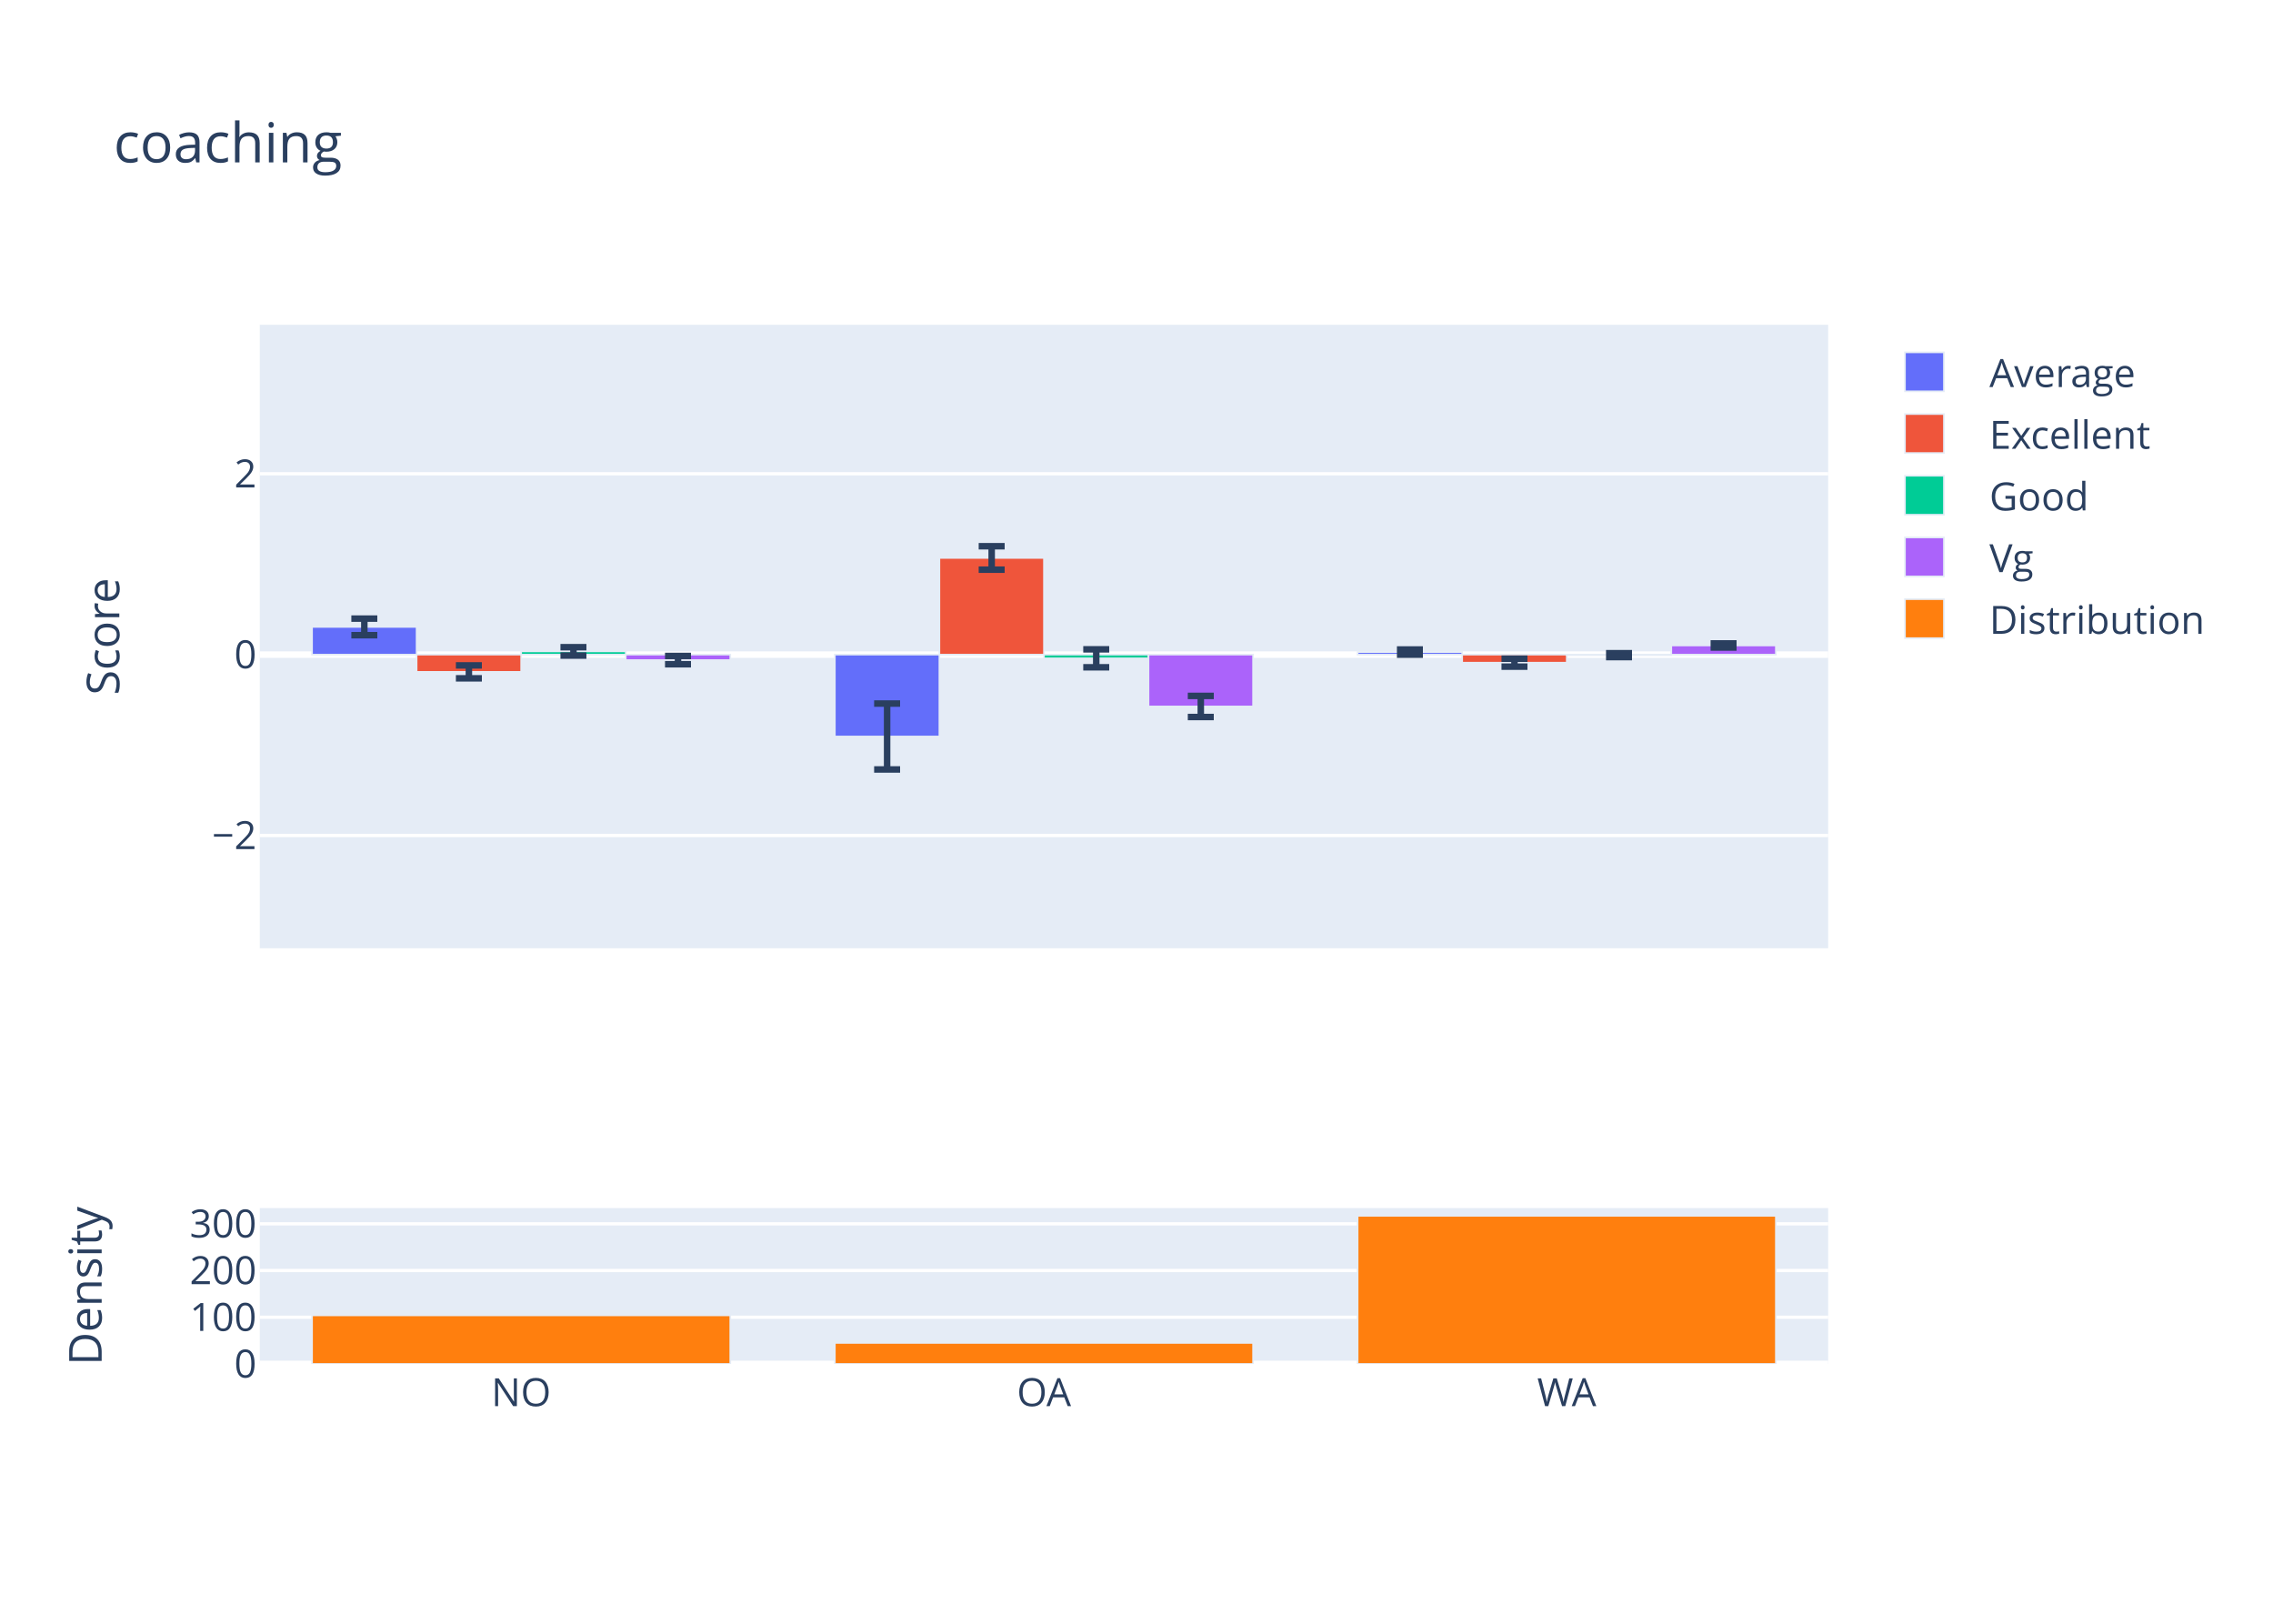
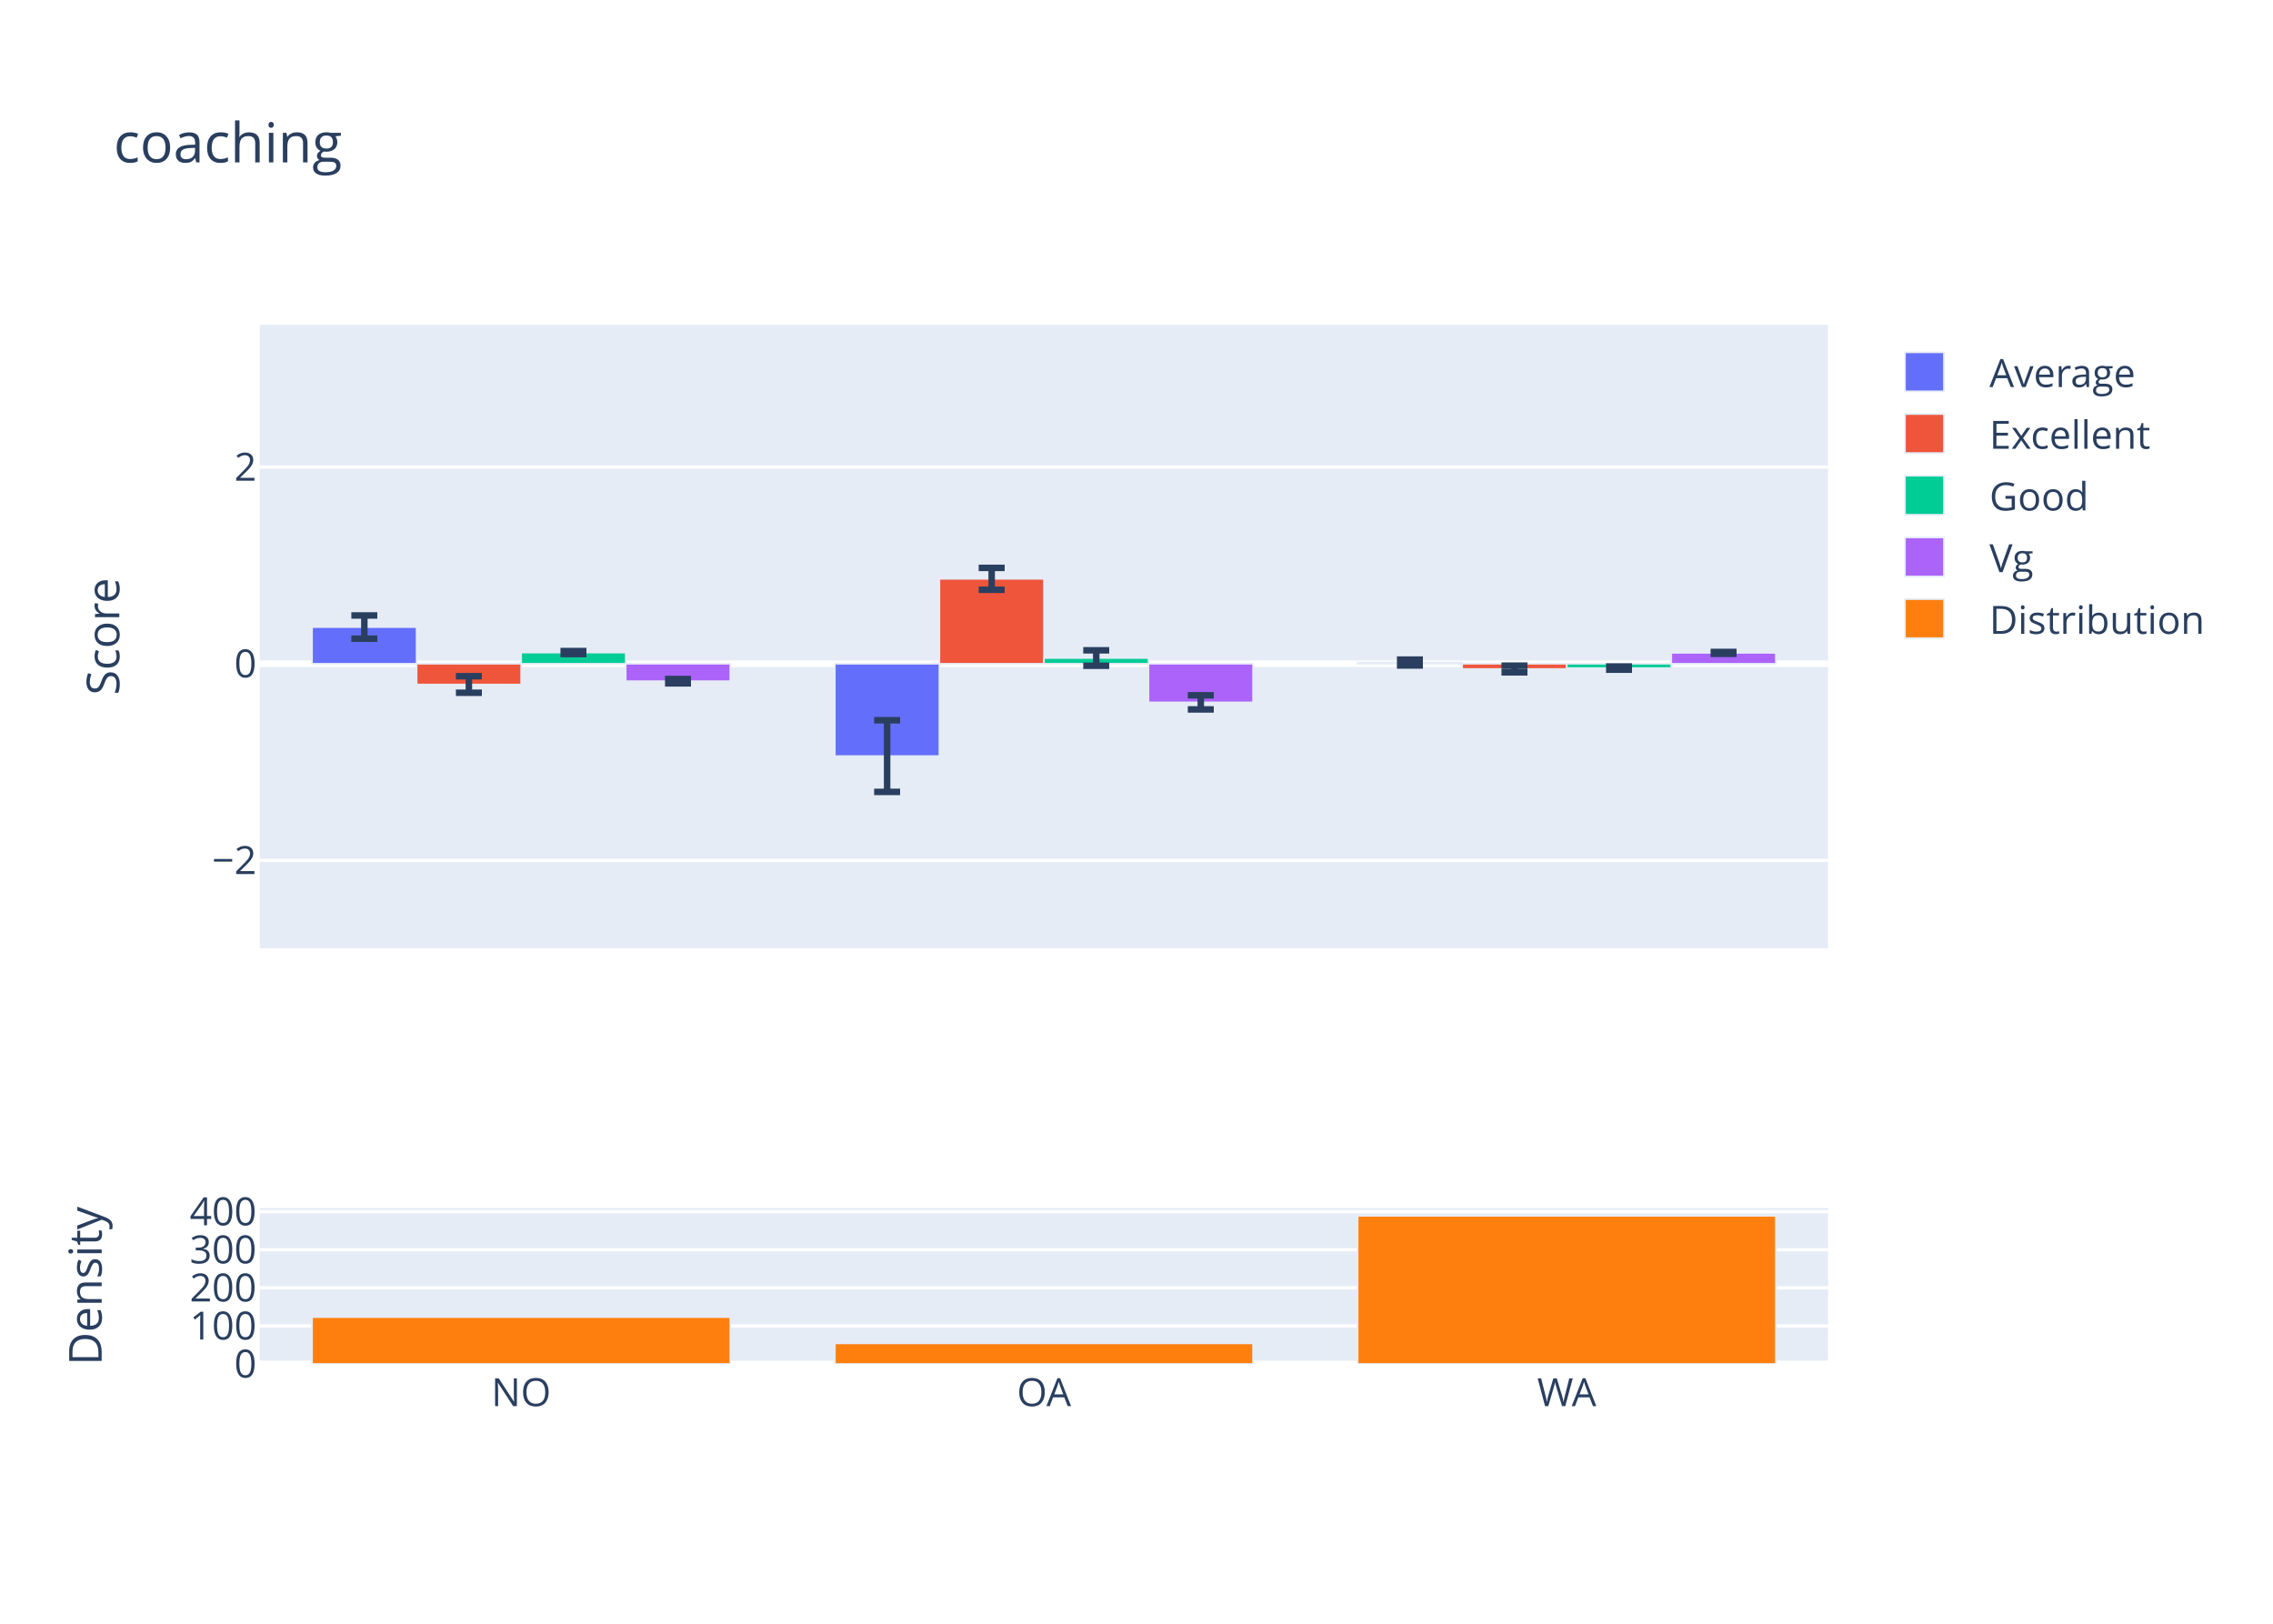
<svg xmlns="http://www.w3.org/2000/svg" class="main-svg" width="700" height="500" style="" viewBox="0 0 700 500">
  <rect x="0" y="0" width="700" height="500" style="fill: rgb(255, 255, 255); fill-opacity: 1;" />
-   <defs id="defs-94c88d">
+   <defs id="defs-54e472">
    <g class="clips">
-       <clipPath id="clip94c88dxyplot" class="plotclip">
+       <clipPath id="clip54e472xyplot" class="plotclip">
        <rect width="483" height="192" />
      </clipPath>
-       <clipPath id="clip94c88dx2y2plot" class="plotclip">
+       <clipPath id="clip54e472x2y2plot" class="plotclip">
        <rect width="483" height="48" />
      </clipPath>
-       <clipPath class="axesclip" id="clip94c88dx">
+       <clipPath class="axesclip" id="clip54e472x">
        <rect x="80" y="0" width="483" height="500" />
      </clipPath>
-       <clipPath class="axesclip" id="clip94c88dy">
+       <clipPath class="axesclip" id="clip54e472y">
        <rect x="0" y="100" width="700" height="192" />
      </clipPath>
-       <clipPath class="axesclip" id="clip94c88dxy">
+       <clipPath class="axesclip" id="clip54e472xy">
        <rect x="80" y="100" width="483" height="192" />
      </clipPath>
-       <clipPath class="axesclip" id="clip94c88dy2">
+       <clipPath class="axesclip" id="clip54e472y2">
        <rect x="0" y="372" width="700" height="48" />
      </clipPath>
-       <clipPath class="axesclip" id="clip94c88dxy2">
+       <clipPath class="axesclip" id="clip54e472xy2">
        <rect x="80" y="372" width="483" height="48" />
      </clipPath>
-       <clipPath class="axesclip" id="clip94c88dx2">
+       <clipPath class="axesclip" id="clip54e472x2">
        <rect x="80" y="0" width="483" height="500" />
      </clipPath>
-       <clipPath class="axesclip" id="clip94c88dx2y">
+       <clipPath class="axesclip" id="clip54e472x2y">
        <rect x="80" y="100" width="483" height="192" />
      </clipPath>
-       <clipPath class="axesclip" id="clip94c88dx2y2">
+       <clipPath class="axesclip" id="clip54e472x2y2">
        <rect x="80" y="372" width="483" height="48" />
      </clipPath>
    </g>
    <g class="gradients" />
    <g class="patterns" />
  </defs>
  <g class="bglayer">
    <rect class="bg" x="80" y="100" width="483" height="192" style="fill: rgb(229, 236, 246); fill-opacity: 1; stroke-width: 0;" />
    <rect class="bg" x="80" y="372" width="483" height="48" style="fill: rgb(229, 236, 246); fill-opacity: 1; stroke-width: 0;" />
  </g>
  <g class="layer-below">
    <g class="imagelayer" />
    <g class="shapelayer" />
  </g>
  <g class="cartesianlayer">
    <g class="subplot xy">
      <g class="layer-subplot">
        <g class="shapelayer" />
        <g class="imagelayer" />
      </g>
      <g class="gridlayer">
        <g class="x" />
        <g class="y">
-           <path class="ygrid crisp" transform="translate(0,257.27)" d="M80,0h483" style="stroke: rgb(255, 255, 255); stroke-opacity: 1; stroke-width: 1px;" />
-           <path class="ygrid crisp" transform="translate(0,145.89)" d="M80,0h483" style="stroke: rgb(255, 255, 255); stroke-opacity: 1; stroke-width: 1px;" />
+           <path class="ygrid crisp" transform="translate(0,264.95)" d="M80,0h483" style="stroke: rgb(255, 255, 255); stroke-opacity: 1; stroke-width: 1px;" />
+           <path class="ygrid crisp" transform="translate(0,143.83)" d="M80,0h483" style="stroke: rgb(255, 255, 255); stroke-opacity: 1; stroke-width: 1px;" />
        </g>
      </g>
      <g class="zerolinelayer">
-         <path class="yzl zl crisp" transform="translate(0,201.58)" d="M80,0h483" style="stroke: rgb(255, 255, 255); stroke-opacity: 1; stroke-width: 2px;" />
+         <path class="yzl zl crisp" transform="translate(0,204.39)" d="M80,0h483" style="stroke: rgb(255, 255, 255); stroke-opacity: 1; stroke-width: 2px;" />
      </g>
      <path class="xlines-below" />
      <path class="ylines-below" />
      <g class="overlines-below" />
      <g class="xaxislayer-below" />
      <g class="yaxislayer-below" />
      <g class="overaxes-below" />
-       <g class="plot" transform="translate(80,100)" clip-path="url(#clip94c88dxyplot)">
+       <g class="plot" transform="translate(80,100)" clip-path="url(#clip54e472xyplot)">
        <g class="barlayer mlayer">
          <g class="trace bars" style="opacity: 1;">
            <g class="points">
              <g class="point">
-                 <path d="M16.1,101.58V93.05H48.3V101.58Z" style="vector-effect: non-scaling-stroke; opacity: 1; stroke-width: 0.5px; fill: rgb(99, 110, 250); fill-opacity: 1; stroke: rgb(229, 236, 246); stroke-opacity: 1;" />
-               </g>
-               <g class="point">
-                 <path d="M177.1,101.58V126.79H209.3V101.58Z" style="vector-effect: non-scaling-stroke; opacity: 1; stroke-width: 0.5px; fill: rgb(99, 110, 250); fill-opacity: 1; stroke: rgb(229, 236, 246); stroke-opacity: 1;" />
-               </g>
-               <g class="point">
-                 <path d="M338.1,101.58V100.8H370.3V101.58Z" style="vector-effect: non-scaling-stroke; opacity: 1; stroke-width: 0.5px; fill: rgb(99, 110, 250); fill-opacity: 1; stroke: rgb(229, 236, 246); stroke-opacity: 1;" />
-               </g>
-             </g>
-             <g class="errorbar">
-               <path class="yerror" d="M28.2,90.49h8m-4,0V95.6m-4,0h8" style="vector-effect: non-scaling-stroke; stroke-width: 2px; stroke: rgb(42, 63, 95); stroke-opacity: 1;" />
-             </g>
-             <g class="errorbar">
-               <path class="yerror" d="M189.2,116.65h8m-4,0V136.94m-4,0h8" style="vector-effect: non-scaling-stroke; stroke-width: 2px; stroke: rgb(42, 63, 95); stroke-opacity: 1;" />
-             </g>
-             <g class="errorbar">
-               <path class="yerror" d="M350.2,100h8m-4,0V101.59m-4,0h8" style="vector-effect: non-scaling-stroke; stroke-width: 2px; stroke: rgb(42, 63, 95); stroke-opacity: 1;" />
-             </g>
-           </g>
-           <g class="trace bars" style="opacity: 1;">
-             <g class="points">
-               <g class="point">
-                 <path d="M48.3,101.58V106.89H80.5V101.58Z" style="vector-effect: non-scaling-stroke; opacity: 1; stroke-width: 0.5px; fill: rgb(239, 85, 59); fill-opacity: 1; stroke: rgb(229, 236, 246); stroke-opacity: 1;" />
-               </g>
-               <g class="point">
-                 <path d="M209.3,101.58V71.81H241.5V101.58Z" style="vector-effect: non-scaling-stroke; opacity: 1; stroke-width: 0.5px; fill: rgb(239, 85, 59); fill-opacity: 1; stroke: rgb(229, 236, 246); stroke-opacity: 1;" />
-               </g>
-               <g class="point">
-                 <path d="M370.3,101.58V104.06H402.5V101.58Z" style="vector-effect: non-scaling-stroke; opacity: 1; stroke-width: 0.5px; fill: rgb(239, 85, 59); fill-opacity: 1; stroke: rgb(229, 236, 246); stroke-opacity: 1;" />
-               </g>
-             </g>
-             <g class="errorbar">
-               <path class="yerror" d="M60.4,104.9h8m-4,0V108.88m-4,0h8" style="vector-effect: non-scaling-stroke; stroke-width: 2px; stroke: rgb(42, 63, 95); stroke-opacity: 1;" />
-             </g>
-             <g class="errorbar">
-               <path class="yerror" d="M221.4,68.2h8m-4,0V75.42m-4,0h8" style="vector-effect: non-scaling-stroke; stroke-width: 2px; stroke: rgb(42, 63, 95); stroke-opacity: 1;" />
-             </g>
-             <g class="errorbar">
-               <path class="yerror" d="M382.4,102.84h8m-4,0V105.28m-4,0h8" style="vector-effect: non-scaling-stroke; stroke-width: 2px; stroke: rgb(42, 63, 95); stroke-opacity: 1;" />
-             </g>
-           </g>
-           <g class="trace bars" style="opacity: 1;">
-             <g class="points">
-               <g class="point">
-                 <path d="M80.5,101.58V100.58H112.7V101.58Z" style="vector-effect: non-scaling-stroke; opacity: 1; stroke-width: 0.5px; fill: rgb(0, 204, 150); fill-opacity: 1; stroke: rgb(229, 236, 246); stroke-opacity: 1;" />
-               </g>
-               <g class="point">
-                 <path d="M241.5,101.58V102.72H273.7V101.58Z" style="vector-effect: non-scaling-stroke; opacity: 1; stroke-width: 0.5px; fill: rgb(0, 204, 150); fill-opacity: 1; stroke: rgb(229, 236, 246); stroke-opacity: 1;" />
-               </g>
-               <g class="point">
-                 <path d="M402.5,101.58V101.74H434.7V101.58Z" style="vector-effect: non-scaling-stroke; opacity: 1; stroke-width: 0.5px; fill: rgb(0, 204, 150); fill-opacity: 1; stroke: rgb(229, 236, 246); stroke-opacity: 1;" />
-               </g>
-             </g>
-             <g class="errorbar">
-               <path class="yerror" d="M92.6,99.29h8m-4,0V101.87m-4,0h8" style="vector-effect: non-scaling-stroke; stroke-width: 2px; stroke: rgb(42, 63, 95); stroke-opacity: 1;" />
-             </g>
-             <g class="errorbar">
-               <path class="yerror" d="M253.6,99.95h8m-4,0V105.48m-4,0h8" style="vector-effect: non-scaling-stroke; stroke-width: 2px; stroke: rgb(42, 63, 95); stroke-opacity: 1;" />
-             </g>
-             <g class="errorbar">
-               <path class="yerror" d="M414.6,101.14h8m-4,0V102.34m-4,0h8" style="vector-effect: non-scaling-stroke; stroke-width: 2px; stroke: rgb(42, 63, 95); stroke-opacity: 1;" />
-             </g>
-           </g>
-           <g class="trace bars" style="opacity: 1;">
-             <g class="points">
-               <g class="point">
-                 <path d="M112.7,101.58V103.26H144.9V101.58Z" style="vector-effect: non-scaling-stroke; opacity: 1; stroke-width: 0.5px; fill: rgb(171, 99, 250); fill-opacity: 1; stroke: rgb(229, 236, 246); stroke-opacity: 1;" />
-               </g>
-               <g class="point">
-                 <path d="M273.7,101.58V117.54H305.9V101.58Z" style="vector-effect: non-scaling-stroke; opacity: 1; stroke-width: 0.5px; fill: rgb(171, 99, 250); fill-opacity: 1; stroke: rgb(229, 236, 246); stroke-opacity: 1;" />
-               </g>
-               <g class="point">
-                 <path d="M434.7,101.58V98.76H466.9V101.58Z" style="vector-effect: non-scaling-stroke; opacity: 1; stroke-width: 0.5px; fill: rgb(171, 99, 250); fill-opacity: 1; stroke: rgb(229, 236, 246); stroke-opacity: 1;" />
-               </g>
-             </g>
-             <g class="errorbar">
-               <path class="yerror" d="M124.8,101.99h8m-4,0V104.54m-4,0h8" style="vector-effect: non-scaling-stroke; stroke-width: 2px; stroke: rgb(42, 63, 95); stroke-opacity: 1;" />
-             </g>
-             <g class="errorbar">
-               <path class="yerror" d="M285.8,114.29h8m-4,0V120.79m-4,0h8" style="vector-effect: non-scaling-stroke; stroke-width: 2px; stroke: rgb(42, 63, 95); stroke-opacity: 1;" />
-             </g>
-             <g class="errorbar">
-               <path class="yerror" d="M446.8,98.13h8m-4,0V99.39m-4,0h8" style="vector-effect: non-scaling-stroke; stroke-width: 2px; stroke: rgb(42, 63, 95); stroke-opacity: 1;" />
+                 <path d="M16.1,104.39V93.1H48.3V104.39Z" style="vector-effect: non-scaling-stroke; opacity: 1; stroke-width: 0.5px; fill: rgb(99, 110, 250); fill-opacity: 1; stroke: rgb(229, 236, 246); stroke-opacity: 1;" />
+               </g>
+               <g class="point">
+                 <path d="M177.1,104.39V132.82H209.3V104.39Z" style="vector-effect: non-scaling-stroke; opacity: 1; stroke-width: 0.5px; fill: rgb(99, 110, 250); fill-opacity: 1; stroke: rgb(229, 236, 246); stroke-opacity: 1;" />
+               </g>
+               <g class="point">
+                 <path d="M338.1,104.39V104.02H370.3V104.39Z" style="vector-effect: non-scaling-stroke; opacity: 1; stroke-width: 0.5px; fill: rgb(99, 110, 250); fill-opacity: 1; stroke: rgb(229, 236, 246); stroke-opacity: 1;" />
+               </g>
+             </g>
+             <g class="errorbar">
+               <path class="yerror" d="M28.2,89.52h8m-4,0V96.67m-4,0h8" style="vector-effect: non-scaling-stroke; stroke-width: 2px; stroke: rgb(42, 63, 95); stroke-opacity: 1;" />
+             </g>
+             <g class="errorbar">
+               <path class="yerror" d="M189.2,121.79h8m-4,0V143.85m-4,0h8" style="vector-effect: non-scaling-stroke; stroke-width: 2px; stroke: rgb(42, 63, 95); stroke-opacity: 1;" />
+             </g>
+             <g class="errorbar">
+               <path class="yerror" d="M350.2,103.11h8m-4,0V104.92m-4,0h8" style="vector-effect: non-scaling-stroke; stroke-width: 2px; stroke: rgb(42, 63, 95); stroke-opacity: 1;" />
+             </g>
+           </g>
+           <g class="trace bars" style="opacity: 1;">
+             <g class="points">
+               <g class="point">
+                 <path d="M48.3,104.39V110.78H80.5V104.39Z" style="vector-effect: non-scaling-stroke; opacity: 1; stroke-width: 0.5px; fill: rgb(239, 85, 59); fill-opacity: 1; stroke: rgb(229, 236, 246); stroke-opacity: 1;" />
+               </g>
+               <g class="point">
+                 <path d="M209.3,104.39V78.24H241.5V104.39Z" style="vector-effect: non-scaling-stroke; opacity: 1; stroke-width: 0.5px; fill: rgb(239, 85, 59); fill-opacity: 1; stroke: rgb(229, 236, 246); stroke-opacity: 1;" />
+               </g>
+               <g class="point">
+                 <path d="M370.3,104.39V106H402.5V104.39Z" style="vector-effect: non-scaling-stroke; opacity: 1; stroke-width: 0.5px; fill: rgb(239, 85, 59); fill-opacity: 1; stroke: rgb(229, 236, 246); stroke-opacity: 1;" />
+               </g>
+             </g>
+             <g class="errorbar">
+               <path class="yerror" d="M60.4,108.23h8m-4,0V113.32m-4,0h8" style="vector-effect: non-scaling-stroke; stroke-width: 2px; stroke: rgb(42, 63, 95); stroke-opacity: 1;" />
+             </g>
+             <g class="errorbar">
+               <path class="yerror" d="M221.4,74.87h8m-4,0V81.61m-4,0h8" style="vector-effect: non-scaling-stroke; stroke-width: 2px; stroke: rgb(42, 63, 95); stroke-opacity: 1;" />
+             </g>
+             <g class="errorbar">
+               <path class="yerror" d="M382.4,104.97h8m-4,0V107.03m-4,0h8" style="vector-effect: non-scaling-stroke; stroke-width: 2px; stroke: rgb(42, 63, 95); stroke-opacity: 1;" />
+             </g>
+           </g>
+           <g class="trace bars" style="opacity: 1;">
+             <g class="points">
+               <g class="point">
+                 <path d="M80.5,104.39V100.95H112.7V104.39Z" style="vector-effect: non-scaling-stroke; opacity: 1; stroke-width: 0.5px; fill: rgb(0, 204, 150); fill-opacity: 1; stroke: rgb(229, 236, 246); stroke-opacity: 1;" />
+               </g>
+               <g class="point">
+                 <path d="M241.5,104.39V102.63H273.7V104.39Z" style="vector-effect: non-scaling-stroke; opacity: 1; stroke-width: 0.5px; fill: rgb(0, 204, 150); fill-opacity: 1; stroke: rgb(229, 236, 246); stroke-opacity: 1;" />
+               </g>
+               <g class="point">
+                 <path d="M402.5,104.39V105.72H434.7V104.39Z" style="vector-effect: non-scaling-stroke; opacity: 1; stroke-width: 0.5px; fill: rgb(0, 204, 150); fill-opacity: 1; stroke: rgb(229, 236, 246); stroke-opacity: 1;" />
+               </g>
+             </g>
+             <g class="errorbar">
+               <path class="yerror" d="M92.6,100.48h8m-4,0V101.41m-4,0h8" style="vector-effect: non-scaling-stroke; stroke-width: 2px; stroke: rgb(42, 63, 95); stroke-opacity: 1;" />
+             </g>
+             <g class="errorbar">
+               <path class="yerror" d="M253.6,100.25h8m-4,0V105.01m-4,0h8" style="vector-effect: non-scaling-stroke; stroke-width: 2px; stroke: rgb(42, 63, 95); stroke-opacity: 1;" />
+             </g>
+             <g class="errorbar">
+               <path class="yerror" d="M414.6,105.24h8m-4,0V106.21m-4,0h8" style="vector-effect: non-scaling-stroke; stroke-width: 2px; stroke: rgb(42, 63, 95); stroke-opacity: 1;" />
+             </g>
+           </g>
+           <g class="trace bars" style="opacity: 1;">
+             <g class="points">
+               <g class="point">
+                 <path d="M112.7,104.39V109.76H144.9V104.39Z" style="vector-effect: non-scaling-stroke; opacity: 1; stroke-width: 0.5px; fill: rgb(171, 99, 250); fill-opacity: 1; stroke: rgb(229, 236, 246); stroke-opacity: 1;" />
+               </g>
+               <g class="point">
+                 <path d="M273.7,104.39V116.28H305.9V104.39Z" style="vector-effect: non-scaling-stroke; opacity: 1; stroke-width: 0.5px; fill: rgb(171, 99, 250); fill-opacity: 1; stroke: rgb(229, 236, 246); stroke-opacity: 1;" />
+               </g>
+               <g class="point">
+                 <path d="M434.7,104.39V101.04H466.9V104.39Z" style="vector-effect: non-scaling-stroke; opacity: 1; stroke-width: 0.5px; fill: rgb(171, 99, 250); fill-opacity: 1; stroke: rgb(229, 236, 246); stroke-opacity: 1;" />
+               </g>
+             </g>
+             <g class="errorbar">
+               <path class="yerror" d="M124.8,109.09h8m-4,0V110.43m-4,0h8" style="vector-effect: non-scaling-stroke; stroke-width: 2px; stroke: rgb(42, 63, 95); stroke-opacity: 1;" />
+             </g>
+             <g class="errorbar">
+               <path class="yerror" d="M285.8,114.11h8m-4,0V118.45m-4,0h8" style="vector-effect: non-scaling-stroke; stroke-width: 2px; stroke: rgb(42, 63, 95); stroke-opacity: 1;" />
+             </g>
+             <g class="errorbar">
+               <path class="yerror" d="M446.8,100.75h8m-4,0V101.34m-4,0h8" style="vector-effect: non-scaling-stroke; stroke-width: 2px; stroke: rgb(42, 63, 95); stroke-opacity: 1;" />
            </g>
          </g>
        </g>
      </g>
      <g class="overplot" />
      <path class="xlines-above crisp" d="M0,0" style="fill: none;" />
      <path class="ylines-above crisp" d="M0,0" style="fill: none;" />
      <g class="overlines-above" />
      <g class="xaxislayer-above" />
      <g class="yaxislayer-above">
        <g class="ytick">
-           <text text-anchor="end" x="79" y="4.2" transform="translate(0,257.27)" style="font-family: 'Open Sans', verdana, arial, sans-serif; font-size: 12px; fill: rgb(42, 63, 95); fill-opacity: 1; white-space: pre; opacity: 1;">−2</text>
+           <text text-anchor="end" x="79" y="4.2" transform="translate(0,264.95)" style="font-family: 'Open Sans', verdana, arial, sans-serif; font-size: 12px; fill: rgb(42, 63, 95); fill-opacity: 1; white-space: pre; opacity: 1;">−2</text>
        </g>
        <g class="ytick">
-           <text text-anchor="end" x="79" y="4.2" style="font-family: 'Open Sans', verdana, arial, sans-serif; font-size: 12px; fill: rgb(42, 63, 95); fill-opacity: 1; white-space: pre; opacity: 1;" transform="translate(0,201.58)">0</text>
+           <text text-anchor="end" x="79" y="4.2" style="font-family: 'Open Sans', verdana, arial, sans-serif; font-size: 12px; fill: rgb(42, 63, 95); fill-opacity: 1; white-space: pre; opacity: 1;" transform="translate(0,204.39)">0</text>
        </g>
        <g class="ytick">
-           <text text-anchor="end" x="79" y="4.2" style="font-family: 'Open Sans', verdana, arial, sans-serif; font-size: 12px; fill: rgb(42, 63, 95); fill-opacity: 1; white-space: pre; opacity: 1;" transform="translate(0,145.89)">2</text>
+           <text text-anchor="end" x="79" y="4.2" style="font-family: 'Open Sans', verdana, arial, sans-serif; font-size: 12px; fill: rgb(42, 63, 95); fill-opacity: 1; white-space: pre; opacity: 1;" transform="translate(0,143.83)">2</text>
        </g>
      </g>
      <g class="overaxes-above" />
    </g>
    <g class="subplot x2y2">
      <g class="layer-subplot">
        <g class="shapelayer" />
        <g class="imagelayer" />
      </g>
      <g class="gridlayer">
        <g class="x2" />
        <g class="y2">
-           <path class="y2grid crisp" transform="translate(0,405.62)" d="M80,0h483" style="stroke: rgb(255, 255, 255); stroke-opacity: 1; stroke-width: 1px;" />
-           <path class="y2grid crisp" transform="translate(0,391.23)" d="M80,0h483" style="stroke: rgb(255, 255, 255); stroke-opacity: 1; stroke-width: 1px;" />
-           <path class="y2grid crisp" transform="translate(0,376.85)" d="M80,0h483" style="stroke: rgb(255, 255, 255); stroke-opacity: 1; stroke-width: 1px;" />
+           <path class="y2grid crisp" transform="translate(0,408.28)" d="M80,0h483" style="stroke: rgb(255, 255, 255); stroke-opacity: 1; stroke-width: 1px;" />
+           <path class="y2grid crisp" transform="translate(0,396.56)" d="M80,0h483" style="stroke: rgb(255, 255, 255); stroke-opacity: 1; stroke-width: 1px;" />
+           <path class="y2grid crisp" transform="translate(0,384.83)" d="M80,0h483" style="stroke: rgb(255, 255, 255); stroke-opacity: 1; stroke-width: 1px;" />
+           <path class="y2grid crisp" transform="translate(0,373.11)" d="M80,0h483" style="stroke: rgb(255, 255, 255); stroke-opacity: 1; stroke-width: 1px;" />
        </g>
      </g>
      <g class="zerolinelayer">
        <path class="y2zl zl crisp" transform="translate(0,420)" d="M80,0h483" style="stroke: rgb(255, 255, 255); stroke-opacity: 1; stroke-width: 2px;" />
      </g>
      <path class="xlines-below" />
      <path class="ylines-below" />
      <g class="overlines-below" />
      <g class="xaxislayer-below" />
      <g class="yaxislayer-below" />
      <g class="overaxes-below" />
-       <g class="plot" transform="translate(80,372)" clip-path="url(#clip94c88dx2y2plot)">
+       <g class="plot" transform="translate(80,372)" clip-path="url(#clip54e472x2y2plot)">
        <g class="barlayer mlayer">
          <g class="trace bars" style="opacity: 1;">
            <g class="points">
              <g class="point">
-                 <path d="M16.1,48V33.04H144.9V48Z" style="vector-effect: non-scaling-stroke; opacity: 1; stroke-width: 0.5px; fill: rgb(255, 127, 14); fill-opacity: 1; stroke: rgb(229, 236, 246); stroke-opacity: 1;" />
-               </g>
-               <g class="point">
-                 <path d="M177.1,48V41.53H305.9V48Z" style="vector-effect: non-scaling-stroke; opacity: 1; stroke-width: 0.5px; fill: rgb(255, 127, 14); fill-opacity: 1; stroke: rgb(229, 236, 246); stroke-opacity: 1;" />
+                 <path d="M16.1,48V33.58H144.9V48Z" style="vector-effect: non-scaling-stroke; opacity: 1; stroke-width: 0.5px; fill: rgb(255, 127, 14); fill-opacity: 1; stroke: rgb(229, 236, 246); stroke-opacity: 1;" />
+               </g>
+               <g class="point">
+                 <path d="M177.1,48V41.67H305.9V48Z" style="vector-effect: non-scaling-stroke; opacity: 1; stroke-width: 0.5px; fill: rgb(255, 127, 14); fill-opacity: 1; stroke: rgb(229, 236, 246); stroke-opacity: 1;" />
              </g>
              <g class="point">
                <path d="M338.1,48V2.4H466.9V48Z" style="vector-effect: non-scaling-stroke; opacity: 1; stroke-width: 0.5px; fill: rgb(255, 127, 14); fill-opacity: 1; stroke: rgb(229, 236, 246); stroke-opacity: 1;" />
              </g>
            </g>
          </g>
        </g>
      </g>
      <g class="overplot" />
      <path class="xlines-above crisp" d="M0,0" style="fill: none;" />
      <path class="ylines-above crisp" d="M0,0" style="fill: none;" />
      <g class="overlines-above" />
      <g class="xaxislayer-above">
        <g class="x2tick">
          <text text-anchor="middle" x="0" y="433" transform="translate(160.5,0)" style="font-family: 'Open Sans', verdana, arial, sans-serif; font-size: 12px; fill: rgb(42, 63, 95); fill-opacity: 1; white-space: pre; opacity: 1;">NO</text>
        </g>
        <g class="x2tick">
          <text text-anchor="middle" x="0" y="433" transform="translate(321.5,0)" style="font-family: 'Open Sans', verdana, arial, sans-serif; font-size: 12px; fill: rgb(42, 63, 95); fill-opacity: 1; white-space: pre; opacity: 1;">OA</text>
        </g>
        <g class="x2tick">
          <text text-anchor="middle" x="0" y="433" transform="translate(482.5,0)" style="font-family: 'Open Sans', verdana, arial, sans-serif; font-size: 12px; fill: rgb(42, 63, 95); fill-opacity: 1; white-space: pre; opacity: 1;">WA</text>
        </g>
      </g>
      <g class="yaxislayer-above">
        <g class="y2tick">
          <text text-anchor="end" x="79" y="4.2" transform="translate(0,420)" style="font-family: 'Open Sans', verdana, arial, sans-serif; font-size: 12px; fill: rgb(42, 63, 95); fill-opacity: 1; white-space: pre; opacity: 1;">0</text>
        </g>
        <g class="y2tick">
-           <text text-anchor="end" x="79" y="4.2" style="font-family: 'Open Sans', verdana, arial, sans-serif; font-size: 12px; fill: rgb(42, 63, 95); fill-opacity: 1; white-space: pre; opacity: 1;" transform="translate(0,405.62)">100</text>
-         </g>
-         <g class="y2tick">
-           <text text-anchor="end" x="79" y="4.2" style="font-family: 'Open Sans', verdana, arial, sans-serif; font-size: 12px; fill: rgb(42, 63, 95); fill-opacity: 1; white-space: pre; opacity: 1;" transform="translate(0,391.23)">200</text>
-         </g>
-         <g class="y2tick">
-           <text text-anchor="end" x="79" y="4.2" style="font-family: 'Open Sans', verdana, arial, sans-serif; font-size: 12px; fill: rgb(42, 63, 95); fill-opacity: 1; white-space: pre; opacity: 1;" transform="translate(0,376.85)">300</text>
+           <text text-anchor="end" x="79" y="4.2" style="font-family: 'Open Sans', verdana, arial, sans-serif; font-size: 12px; fill: rgb(42, 63, 95); fill-opacity: 1; white-space: pre; opacity: 1;" transform="translate(0,408.28)">100</text>
+         </g>
+         <g class="y2tick">
+           <text text-anchor="end" x="79" y="4.2" style="font-family: 'Open Sans', verdana, arial, sans-serif; font-size: 12px; fill: rgb(42, 63, 95); fill-opacity: 1; white-space: pre; opacity: 1;" transform="translate(0,396.56)">200</text>
+         </g>
+         <g class="y2tick">
+           <text text-anchor="end" x="79" y="4.2" style="font-family: 'Open Sans', verdana, arial, sans-serif; font-size: 12px; fill: rgb(42, 63, 95); fill-opacity: 1; white-space: pre; opacity: 1;" transform="translate(0,384.83)">300</text>
+         </g>
+         <g class="y2tick">
+           <text text-anchor="end" x="79" y="4.2" style="font-family: 'Open Sans', verdana, arial, sans-serif; font-size: 12px; fill: rgb(42, 63, 95); fill-opacity: 1; white-space: pre; opacity: 1;" transform="translate(0,373.11)">400</text>
        </g>
      </g>
      <g class="overaxes-above" />
    </g>
  </g>
  <g class="polarlayer" />
  <g class="ternarylayer" />
  <g class="geolayer" />
  <g class="funnelarealayer" />
  <g class="pielayer" />
  <g class="iciclelayer" />
  <g class="treemaplayer" />
  <g class="sunburstlayer" />
  <g class="glimages" />
-   <defs id="topdefs-94c88d">
+   <defs id="topdefs-54e472">
    <g class="clips" />
-     <clipPath id="legend94c88d">
+     <clipPath id="legend54e472">
      <rect width="115" height="105" x="0" y="0" />
    </clipPath>
  </defs>
  <g class="layer-above">
    <g class="imagelayer" />
    <g class="shapelayer" />
  </g>
  <g class="infolayer">
    <g class="legend" pointer-events="all" transform="translate(572.66,100)">
      <rect class="bg" shape-rendering="crispEdges" width="115" height="105" x="0" y="0" style="stroke: rgb(68, 68, 68); stroke-opacity: 1; fill: rgb(255, 255, 255); fill-opacity: 1; stroke-width: 0px;" />
-       <g class="scrollbox" transform="" clip-path="url(#legend94c88d)">
+       <g class="scrollbox" transform="" clip-path="url(#legend54e472)">
        <g class="groups">
          <g class="traces" transform="translate(0,14.5)" style="opacity: 1;">
            <text class="legendtext" text-anchor="start" x="40" y="4.68" style="font-family: 'Open Sans', verdana, arial, sans-serif; font-size: 12px; fill: rgb(42, 63, 95); fill-opacity: 1; white-space: pre;">Average</text>
            <g class="layers" style="opacity: 1;">
              <g class="legendfill" />
              <g class="legendlines" />
              <g class="legendsymbols">
                <g class="legendpoints">
                  <path class="legendundefined" d="M6,6H-6V-6H6Z" transform="translate(20,0)" style="stroke-width: 0.5px; fill: rgb(99, 110, 250); fill-opacity: 1; stroke: rgb(229, 236, 246); stroke-opacity: 1;" />
                </g>
              </g>
            </g>
            <rect class="legendtoggle" x="0" y="-9.5" width="109.906" height="19" style="fill: rgb(0, 0, 0); fill-opacity: 0;" />
          </g>
          <g class="traces" transform="translate(0,33.5)" style="opacity: 1;">
            <text class="legendtext" text-anchor="start" x="40" y="4.68" style="font-family: 'Open Sans', verdana, arial, sans-serif; font-size: 12px; fill: rgb(42, 63, 95); fill-opacity: 1; white-space: pre;">Excellent</text>
            <g class="layers" style="opacity: 1;">
              <g class="legendfill" />
              <g class="legendlines" />
              <g class="legendsymbols">
                <g class="legendpoints">
                  <path class="legendundefined" d="M6,6H-6V-6H6Z" transform="translate(20,0)" style="stroke-width: 0.5px; fill: rgb(239, 85, 59); fill-opacity: 1; stroke: rgb(229, 236, 246); stroke-opacity: 1;" />
                </g>
              </g>
            </g>
            <rect class="legendtoggle" x="0" y="-9.5" width="109.906" height="19" style="fill: rgb(0, 0, 0); fill-opacity: 0;" />
          </g>
          <g class="traces" transform="translate(0,52.5)" style="opacity: 1;">
            <text class="legendtext" text-anchor="start" x="40" y="4.68" style="font-family: 'Open Sans', verdana, arial, sans-serif; font-size: 12px; fill: rgb(42, 63, 95); fill-opacity: 1; white-space: pre;">Good</text>
            <g class="layers" style="opacity: 1;">
              <g class="legendfill" />
              <g class="legendlines" />
              <g class="legendsymbols">
                <g class="legendpoints">
                  <path class="legendundefined" d="M6,6H-6V-6H6Z" transform="translate(20,0)" style="stroke-width: 0.5px; fill: rgb(0, 204, 150); fill-opacity: 1; stroke: rgb(229, 236, 246); stroke-opacity: 1;" />
                </g>
              </g>
            </g>
            <rect class="legendtoggle" x="0" y="-9.5" width="109.906" height="19" style="fill: rgb(0, 0, 0); fill-opacity: 0;" />
          </g>
          <g class="traces" transform="translate(0,71.5)" style="opacity: 1;">
            <text class="legendtext" text-anchor="start" x="40" y="4.68" style="font-family: 'Open Sans', verdana, arial, sans-serif; font-size: 12px; fill: rgb(42, 63, 95); fill-opacity: 1; white-space: pre;">Vg</text>
            <g class="layers" style="opacity: 1;">
              <g class="legendfill" />
              <g class="legendlines" />
              <g class="legendsymbols">
                <g class="legendpoints">
                  <path class="legendundefined" d="M6,6H-6V-6H6Z" transform="translate(20,0)" style="stroke-width: 0.5px; fill: rgb(171, 99, 250); fill-opacity: 1; stroke: rgb(229, 236, 246); stroke-opacity: 1;" />
                </g>
              </g>
            </g>
            <rect class="legendtoggle" x="0" y="-9.5" width="109.906" height="19" style="fill: rgb(0, 0, 0); fill-opacity: 0;" />
          </g>
          <g class="traces" transform="translate(0,90.5)" style="opacity: 1;">
            <text class="legendtext" text-anchor="start" x="40" y="4.68" style="font-family: 'Open Sans', verdana, arial, sans-serif; font-size: 12px; fill: rgb(42, 63, 95); fill-opacity: 1; white-space: pre;">Distribution</text>
            <g class="layers" style="opacity: 1;">
              <g class="legendfill" />
              <g class="legendlines" />
              <g class="legendsymbols">
                <g class="legendpoints">
                  <path class="legendundefined" d="M6,6H-6V-6H6Z" transform="translate(20,0)" style="stroke-width: 0.5px; fill: rgb(255, 127, 14); fill-opacity: 1; stroke: rgb(229, 236, 246); stroke-opacity: 1;" />
                </g>
              </g>
            </g>
            <rect class="legendtoggle" x="0" y="-9.5" width="109.906" height="19" style="fill: rgb(0, 0, 0); fill-opacity: 0;" />
          </g>
        </g>
      </g>
      <rect class="scrollbar" rx="20" ry="3" width="0" height="0" x="0" y="0" style="fill: rgb(128, 139, 164); fill-opacity: 1;" />
    </g>
    <g class="g-gtitle">
      <text class="gtitle" x="35" y="50" text-anchor="start" dy="0em" style="font-family: 'Open Sans', verdana, arial, sans-serif; font-size: 17px; fill: rgb(42, 63, 95); opacity: 1; font-weight: normal; white-space: pre;">coaching</text>
    </g>
    <g class="g-xtitle" />
    <g class="g-x2title" />
    <g class="g-ytitle">
      <text class="ytitle" transform="rotate(-90,36.74688,196)" x="36.747" y="196" text-anchor="middle" style="font-family: 'Open Sans', verdana, arial, sans-serif; font-size: 14px; fill: rgb(42, 63, 95); opacity: 1; font-weight: normal; white-space: pre;">Score</text>
    </g>
    <g class="g-y2title">
      <text class="y2title" transform="rotate(-90,31.30938,396)" x="31.309" y="396" text-anchor="middle" style="font-family: 'Open Sans', verdana, arial, sans-serif; font-size: 14px; fill: rgb(42, 63, 95); opacity: 1; font-weight: normal; white-space: pre;">Density</text>
    </g>
  </g>
</svg>
